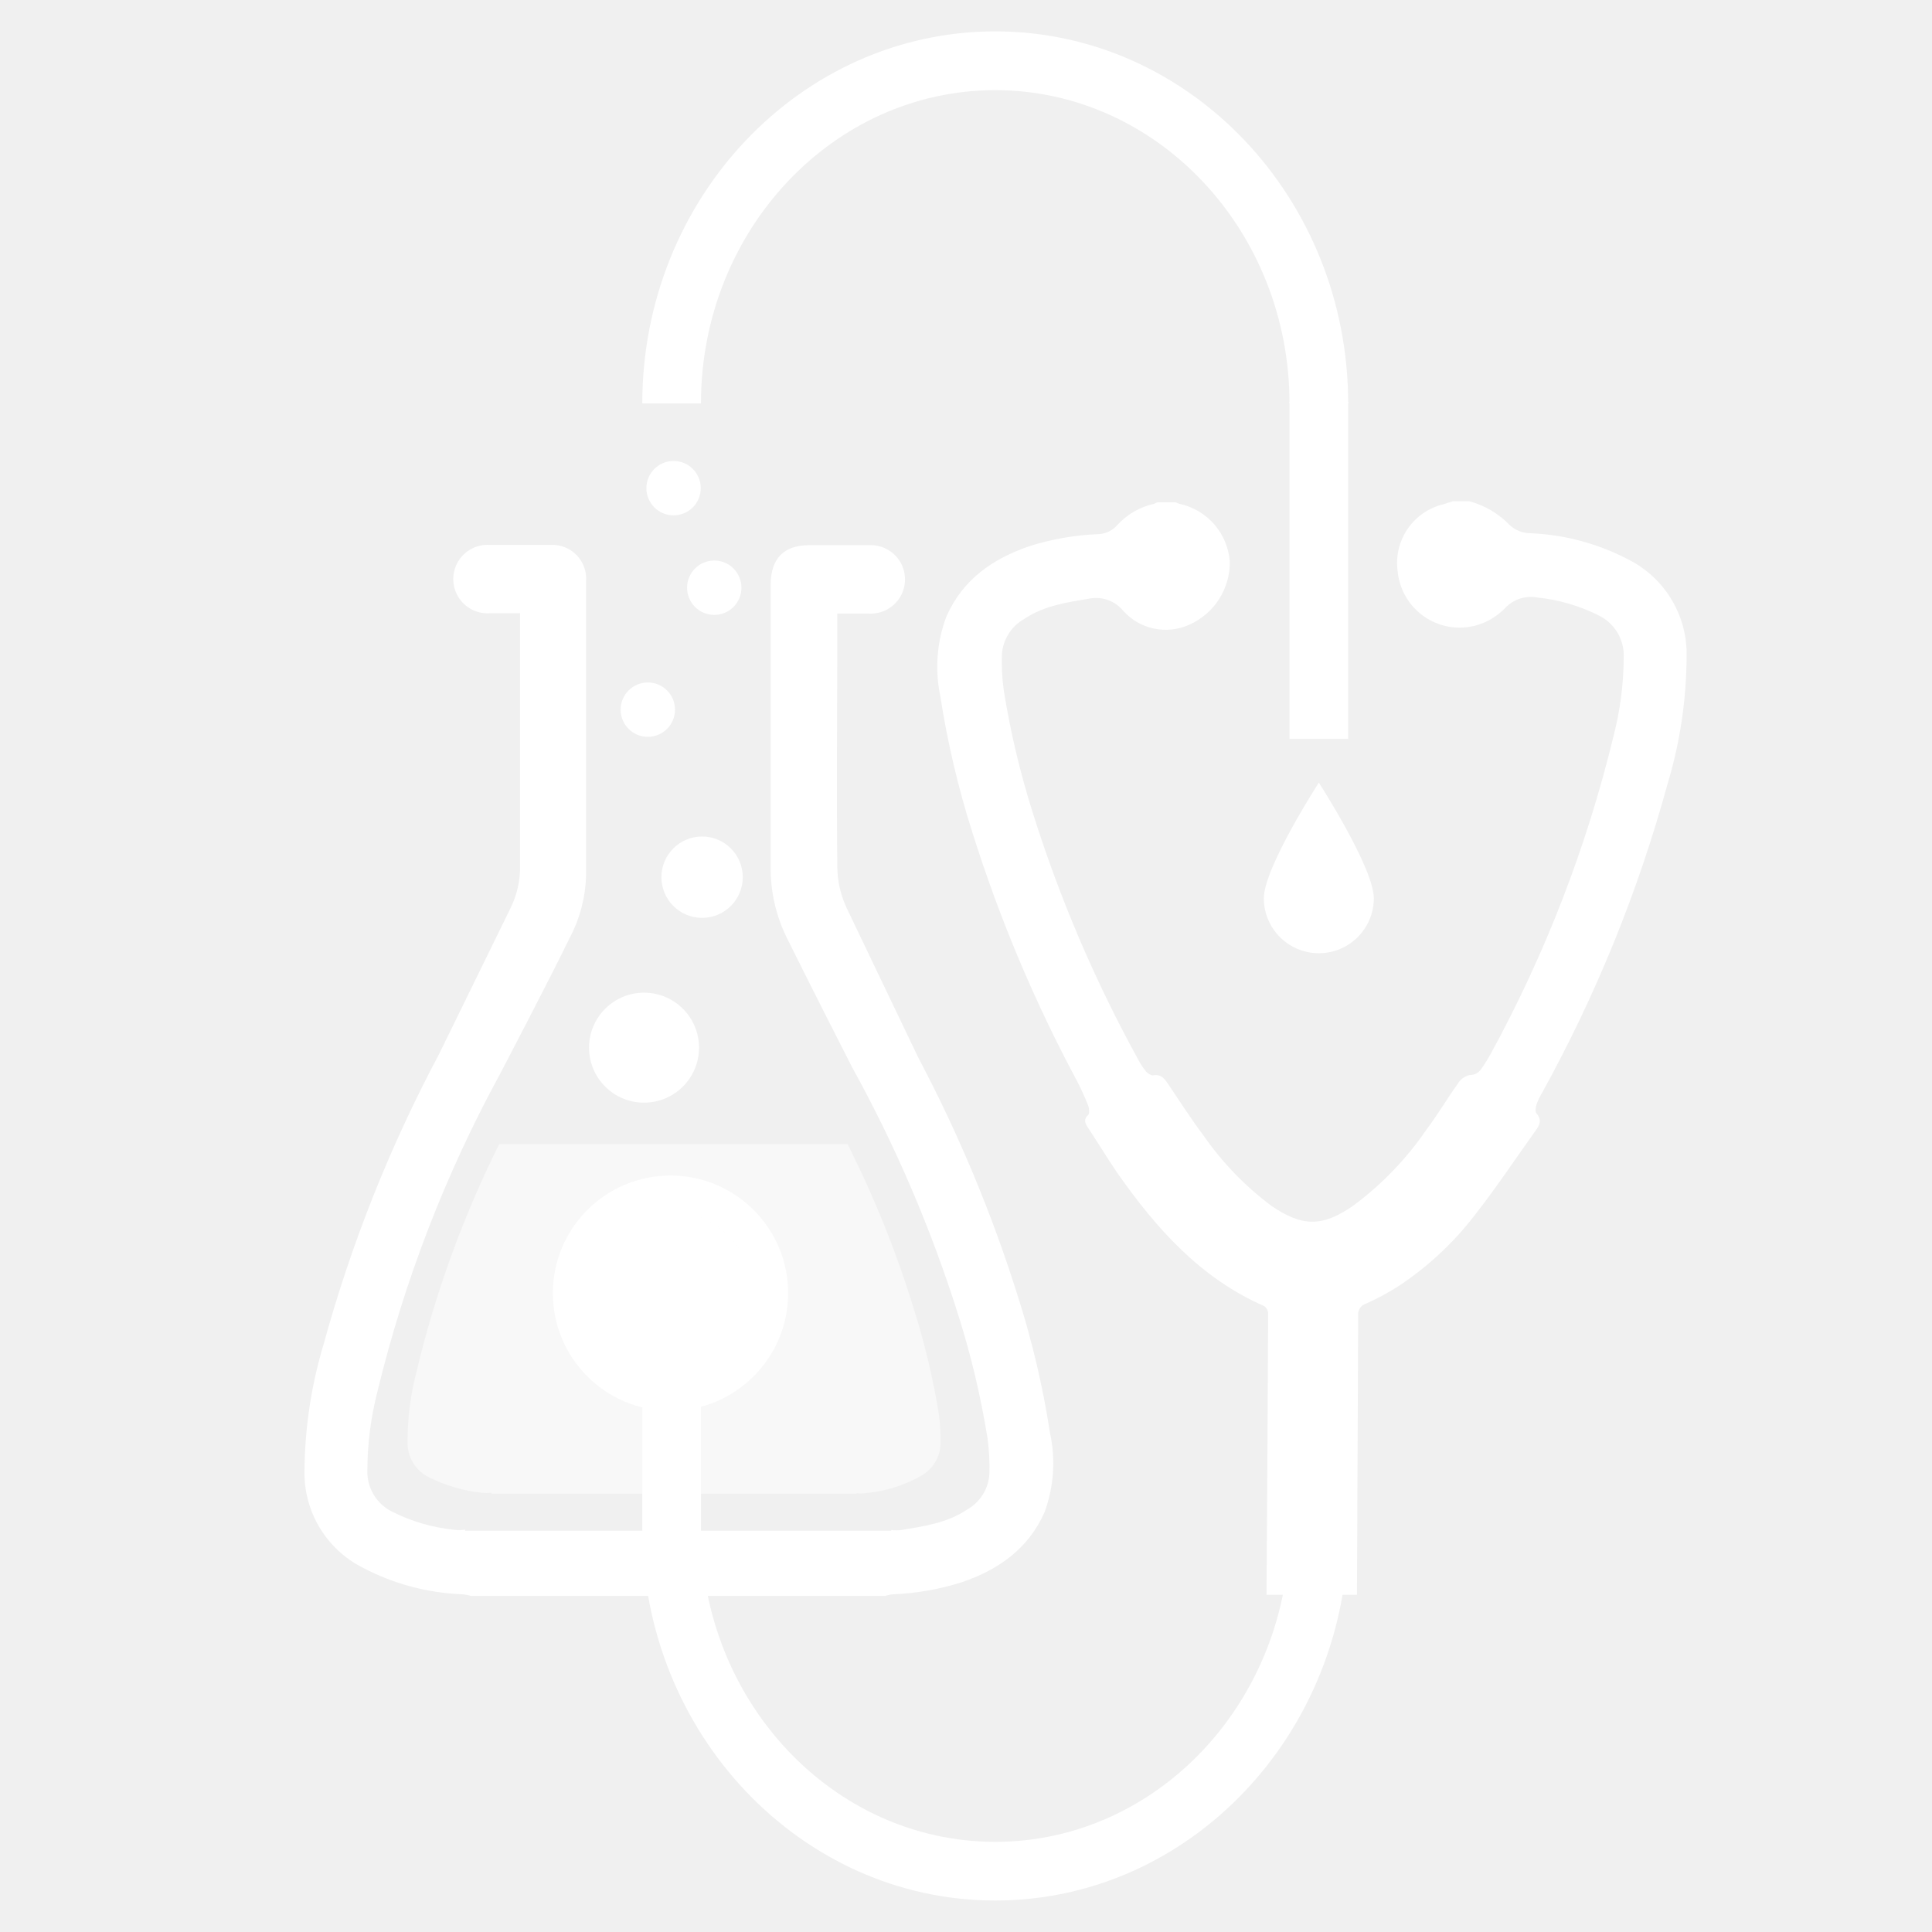
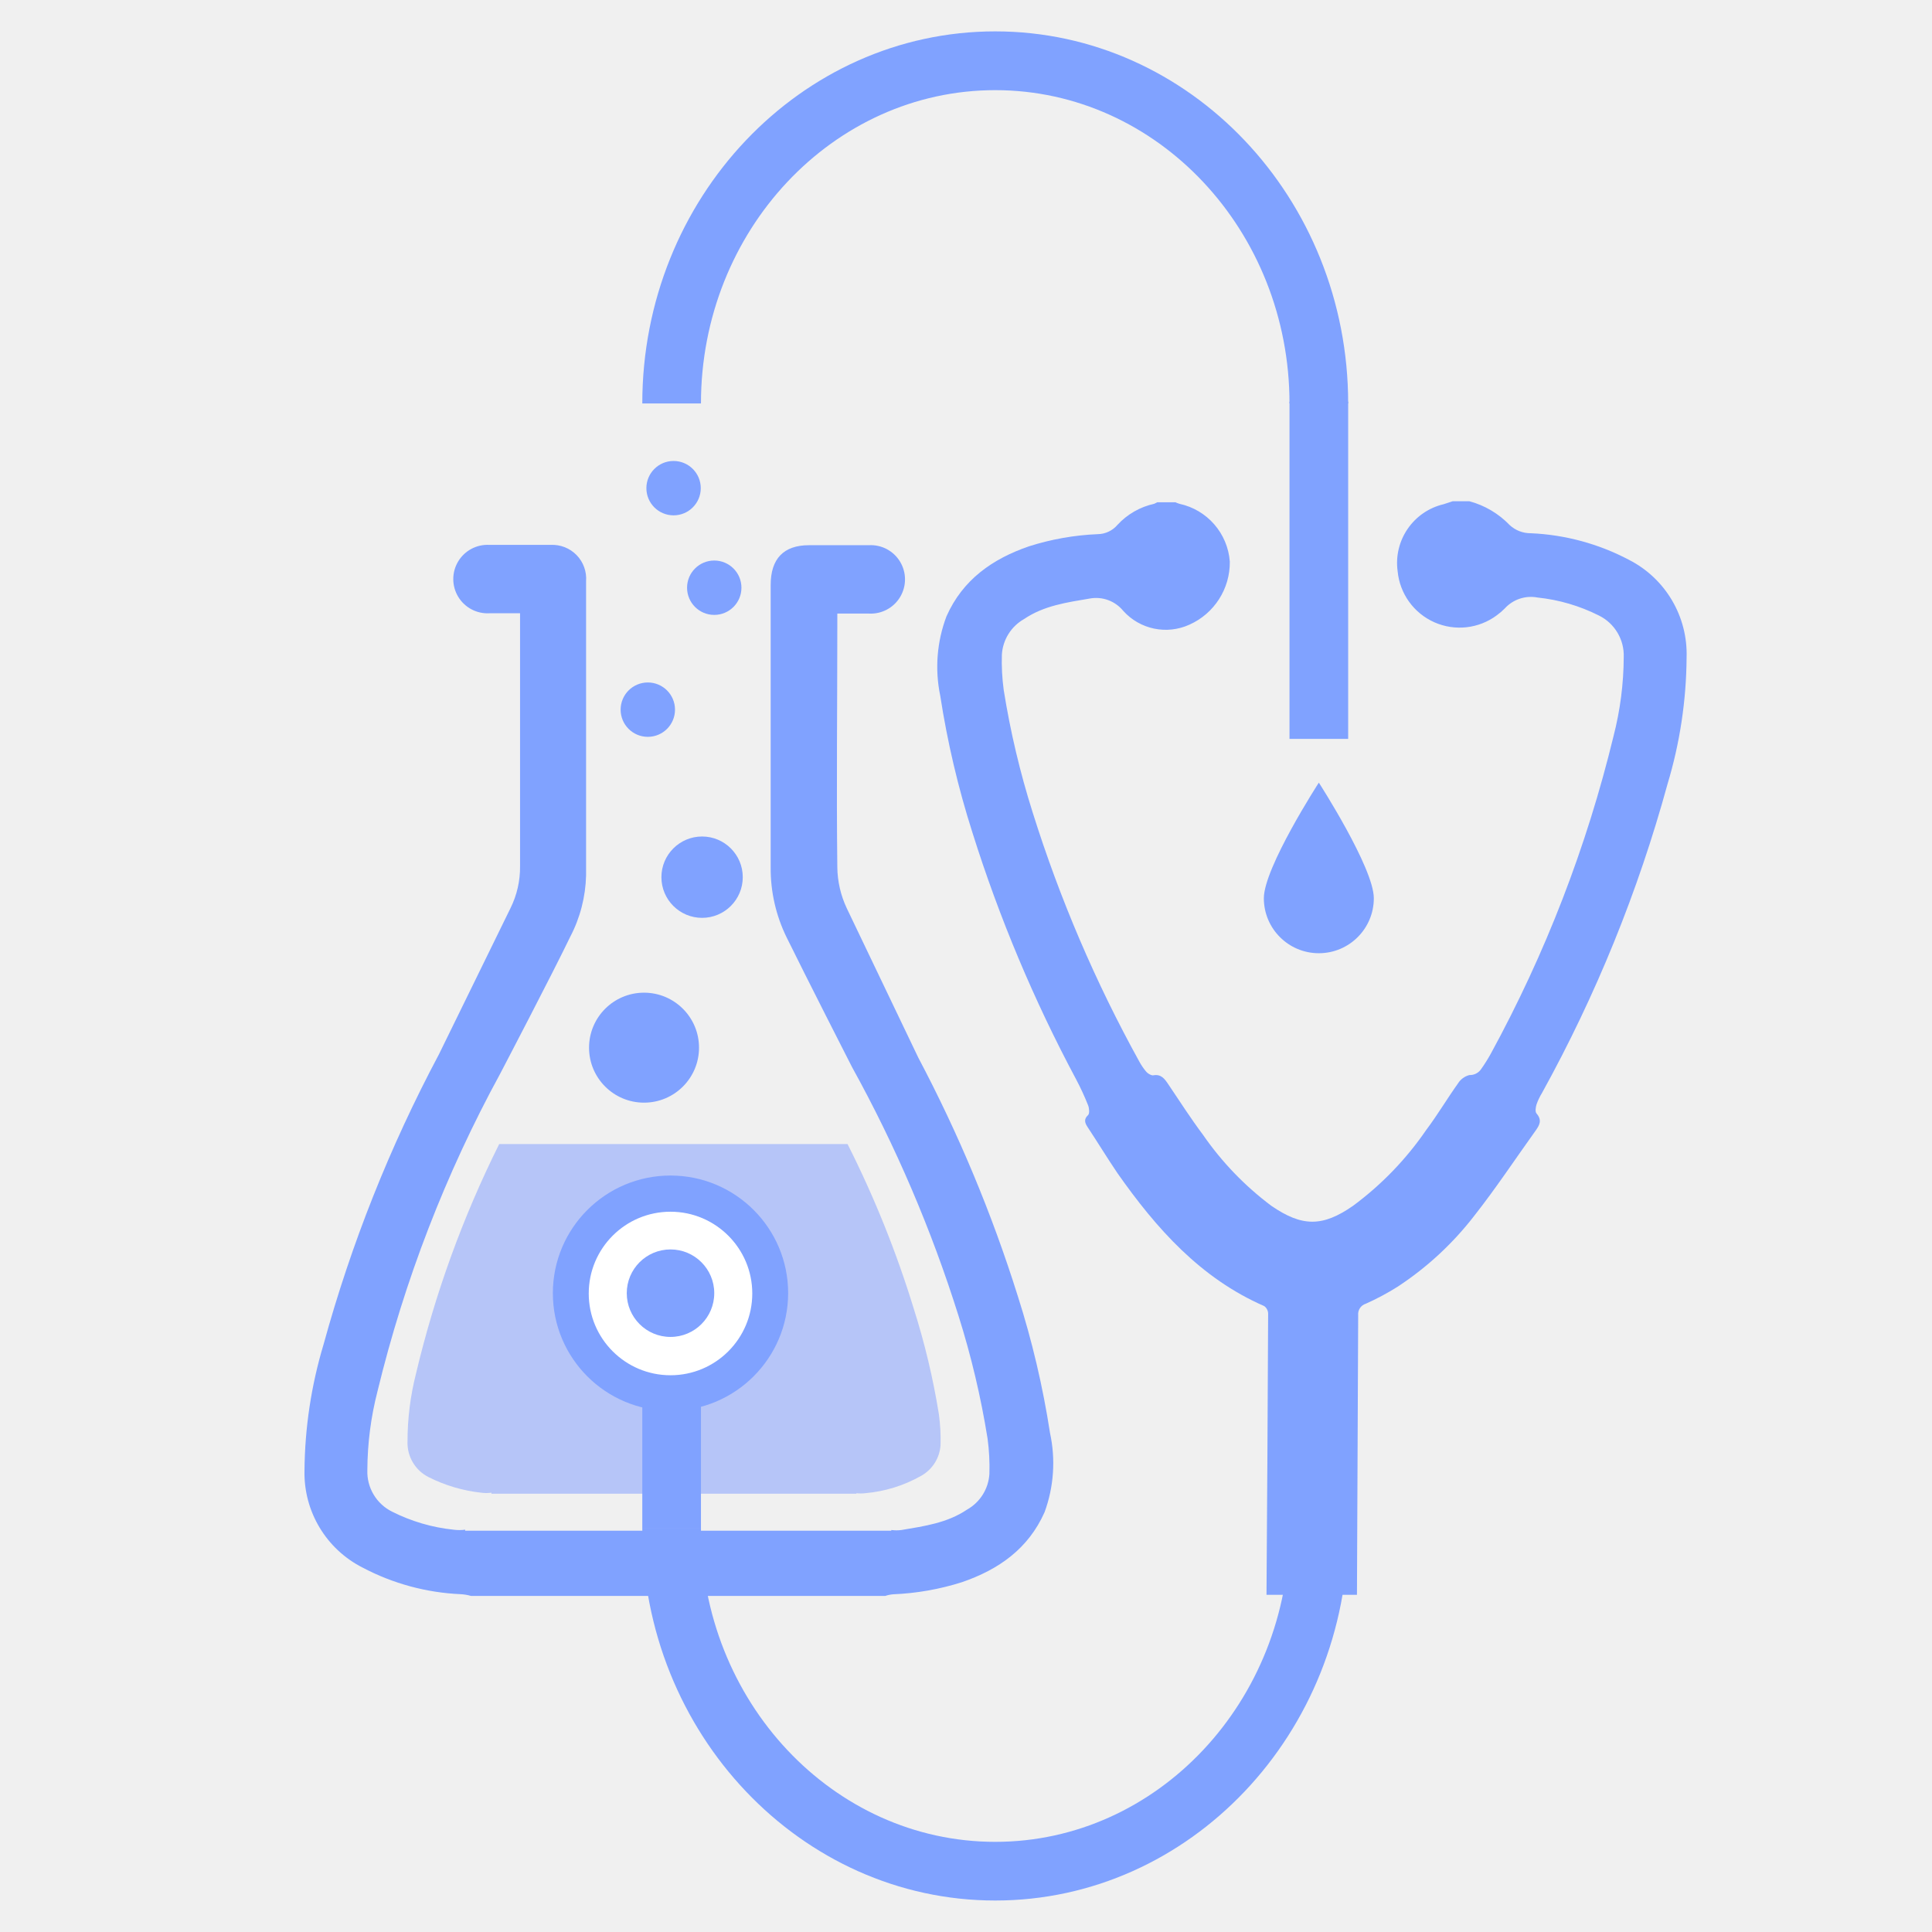
<svg xmlns="http://www.w3.org/2000/svg" viewBox="86.00 63.86 189.02 189.02">
  <defs>
    <style>
      .light-blue {
-         fill: #ffffff;
+         fill: #7c9aff;
        opacity: 0.5;
      }
      .white {
        fill: #ffffff;
      }
      .orange {
-         fill: #ffffff;
+         fill: #80a2ff;
      }
      .blue {
-         fill: #ffffff;
+         fill: #80a2ff;
      }
    </style>
  </defs>
  <path class="blue" d="M188.73,204.06a88,88,0,0,0-3.15-13.39,138.94,138.94,0,0,0-9.74-23.34s-4.67-9.74-7-14.62a9.68,9.68,0,0,1-.92-4c-.09-7.85,0-15.69,0-23.54v-1.28c1.12,0,2.1,0,3.09,0a3.35,3.35,0,1,0,0-6.69h-5.85c-2.49,0-3.76,1.32-3.76,3.89,0,9.21,0,18.42,0,27.63a15.27,15.27,0,0,0,1.57,6.87c1.88,3.82,6.22,12.35,6.39,12.67a132.35,132.35,0,0,1,10.42,24.34,84.42,84.42,0,0,1,2.84,12,21.07,21.07,0,0,1,.18,3.46,4.3,4.3,0,0,1-2.18,3.49c-1.94,1.31-4.17,1.62-6.42,2a3.67,3.67,0,0,1-1,0v.07H131.51v-.1a4.36,4.36,0,0,1-1.14,0,17.36,17.36,0,0,1-6-1.76,4.36,4.36,0,0,1-2.43-4.07,31.5,31.5,0,0,1,1-7.74,127.68,127.68,0,0,1,12-31.05c.27-.52,5-9.56,6.85-13.39a13.67,13.67,0,0,0,1.55-6q0-14.39,0-28.78a3.31,3.31,0,0,0-3.46-3.56h-6a3.35,3.35,0,1,0,0,6.69h3v1.41c0,7.77,0,15.55,0,23.32a9,9,0,0,1-.94,4.13q-3.5,7.14-7,14.3h0a138.27,138.27,0,0,0-11.28,28.36,44.11,44.11,0,0,0-1.87,12.36,10.38,10.38,0,0,0,5.69,9.49,22.67,22.67,0,0,0,9.6,2.6,4.37,4.37,0,0,1,1,.17h40.53a3.17,3.17,0,0,1,.78-.16,25.71,25.71,0,0,0,6.74-1.19c3.57-1.23,6.48-3.26,8.07-6.85A13.93,13.93,0,0,0,188.73,204.06Z" />
  <path class="light-blue" d="M175.4,191.9a102.11,102.11,0,0,0-6.48-16.11H134.84a104.35,104.35,0,0,0-8.14,22.46,27,27,0,0,0-.83,6.64,3.75,3.75,0,0,0,2.09,3.5,15.05,15.05,0,0,0,5.12,1.51,3.59,3.59,0,0,0,1,0V210h35.71v-.05a3.58,3.58,0,0,0,.85,0,13.45,13.45,0,0,0,5.5-1.71,3.72,3.72,0,0,0,1.88-3,18.43,18.43,0,0,0-.16-3A71.65,71.65,0,0,0,175.4,191.9Z" />
  <circle class="blue" cx="149.01" cy="166.36" r="5.38" />
  <circle class="blue" cx="154.69" cy="149.68" r="3.98" />
  <circle class="blue" cx="149.38" cy="133.29" r="2.66" />
  <circle class="blue" cx="155.88" cy="121.36" r="2.66" />
  <circle class="blue" cx="151.9" cy="111.62" r="2.66" />
  <path class="blue" d="M217.9,103.33h-5.74c0-16.9-12.92-30.65-28.79-30.65s-28.79,13.75-28.79,30.65h-5.74c0-20.07,15.49-36.4,34.53-36.4S217.9,83.26,217.9,103.33Z" />
  <rect class="blue" x="212.16" y="103.16" width="5.74" height="32.99" />
  <path class="blue" d="M220.41,151.74a5.38,5.38,0,0,1-10.76,0c0-3,5.38-11.31,5.38-11.31S220.41,148.77,220.41,151.74Z" />
  <path class="orange" d="M245.37,118.63a22.67,22.67,0,0,0-9.6-2.6,3,3,0,0,1-2.07-.8,8.54,8.54,0,0,0-3.94-2.33h-1.63l-.89.29a5.91,5.91,0,0,0-4.5,6.56,6.09,6.09,0,0,0,9.7,4.31,6.26,6.26,0,0,0,.78-.67,3.46,3.46,0,0,1,3.21-1.07,17.36,17.36,0,0,1,6,1.76,4.36,4.36,0,0,1,2.43,4.07,31.5,31.5,0,0,1-1,7.74,127.68,127.68,0,0,1-12,31.05,15.66,15.66,0,0,1-.94,1.5,1.33,1.33,0,0,1-1.16.6,1.85,1.85,0,0,0-1.11.81c-1.07,1.5-2,3.08-3.12,4.57a31.06,31.06,0,0,1-7.15,7.41c-3,2.09-5,2.06-8,0a29.94,29.94,0,0,1-6.68-6.94c-1.19-1.59-2.27-3.27-3.38-4.92-.37-.55-.71-1.06-1.52-.9-.19,0-.5-.17-.66-.36a6,6,0,0,1-.68-1,132.35,132.35,0,0,1-10.42-24.34,83.09,83.09,0,0,1-2.84-12,21.07,21.07,0,0,1-.18-3.46,4.3,4.3,0,0,1,2.18-3.49c1.94-1.31,4.17-1.62,6.41-2a3.43,3.43,0,0,1,3.28,1.2,5.59,5.59,0,0,0,6.49,1.35,6.67,6.67,0,0,0,3.94-6.17,6.26,6.26,0,0,0-4.93-5.65,3.12,3.12,0,0,1-.39-.15h-1.77a2.89,2.89,0,0,1-.31.15,6.89,6.89,0,0,0-3.59,2.06,2.57,2.57,0,0,1-1.93.91,25.71,25.71,0,0,0-6.73,1.19c-3.57,1.23-6.48,3.26-8.07,6.85a13.93,13.93,0,0,0-.61,7.77,88.25,88.25,0,0,0,3.15,13.39,140.91,140.91,0,0,0,10.15,24.15,25.41,25.41,0,0,1,1.17,2.54c.11.28.15.79,0,.94-.46.42-.31.78-.06,1.17,1,1.51,1.9,3,2.93,4.52,3.8,5.41,8.12,10.28,14.35,13a.92.92,0,0,1,.39.75q-.06,13.74-.16,27.5h8.85q.07-13.68.12-27.35a1.07,1.07,0,0,1,.75-1.13,24.59,24.59,0,0,0,3.12-1.67,30.81,30.81,0,0,0,7.5-6.95c2.11-2.68,4-5.54,6-8.33.36-.51.65-1,.08-1.66-.15-.16-.09-.61,0-.89a5.86,5.86,0,0,1,.54-1.13,137.78,137.78,0,0,0,12.28-30.23,43.8,43.8,0,0,0,1.86-12.36A10.35,10.35,0,0,0,245.37,118.63Z" />
  <path class="orange" d="M183.37,249.8c-19,0-34.53-16.33-34.53-36.4h5.74c0,16.91,12.92,30.66,28.79,30.66s28.79-13.75,28.79-30.66h5.74C217.9,233.47,202.41,249.8,183.37,249.8Z" />
  <rect class="orange" x="148.84" y="200.12" width="5.74" height="13.29" />
  <circle class="white" cx="151.44" cy="190.6" r="8.27" />
  <circle class="orange" cx="151.6" cy="190.38" r="4.28" />
  <path class="orange" d="M151.6,201.89a11.51,11.51,0,1,1,11.51-11.51A11.53,11.53,0,0,1,151.6,201.89Zm0-19.48a8,8,0,1,0,8,8A8,8,0,0,0,151.6,182.41Z" />
</svg>
